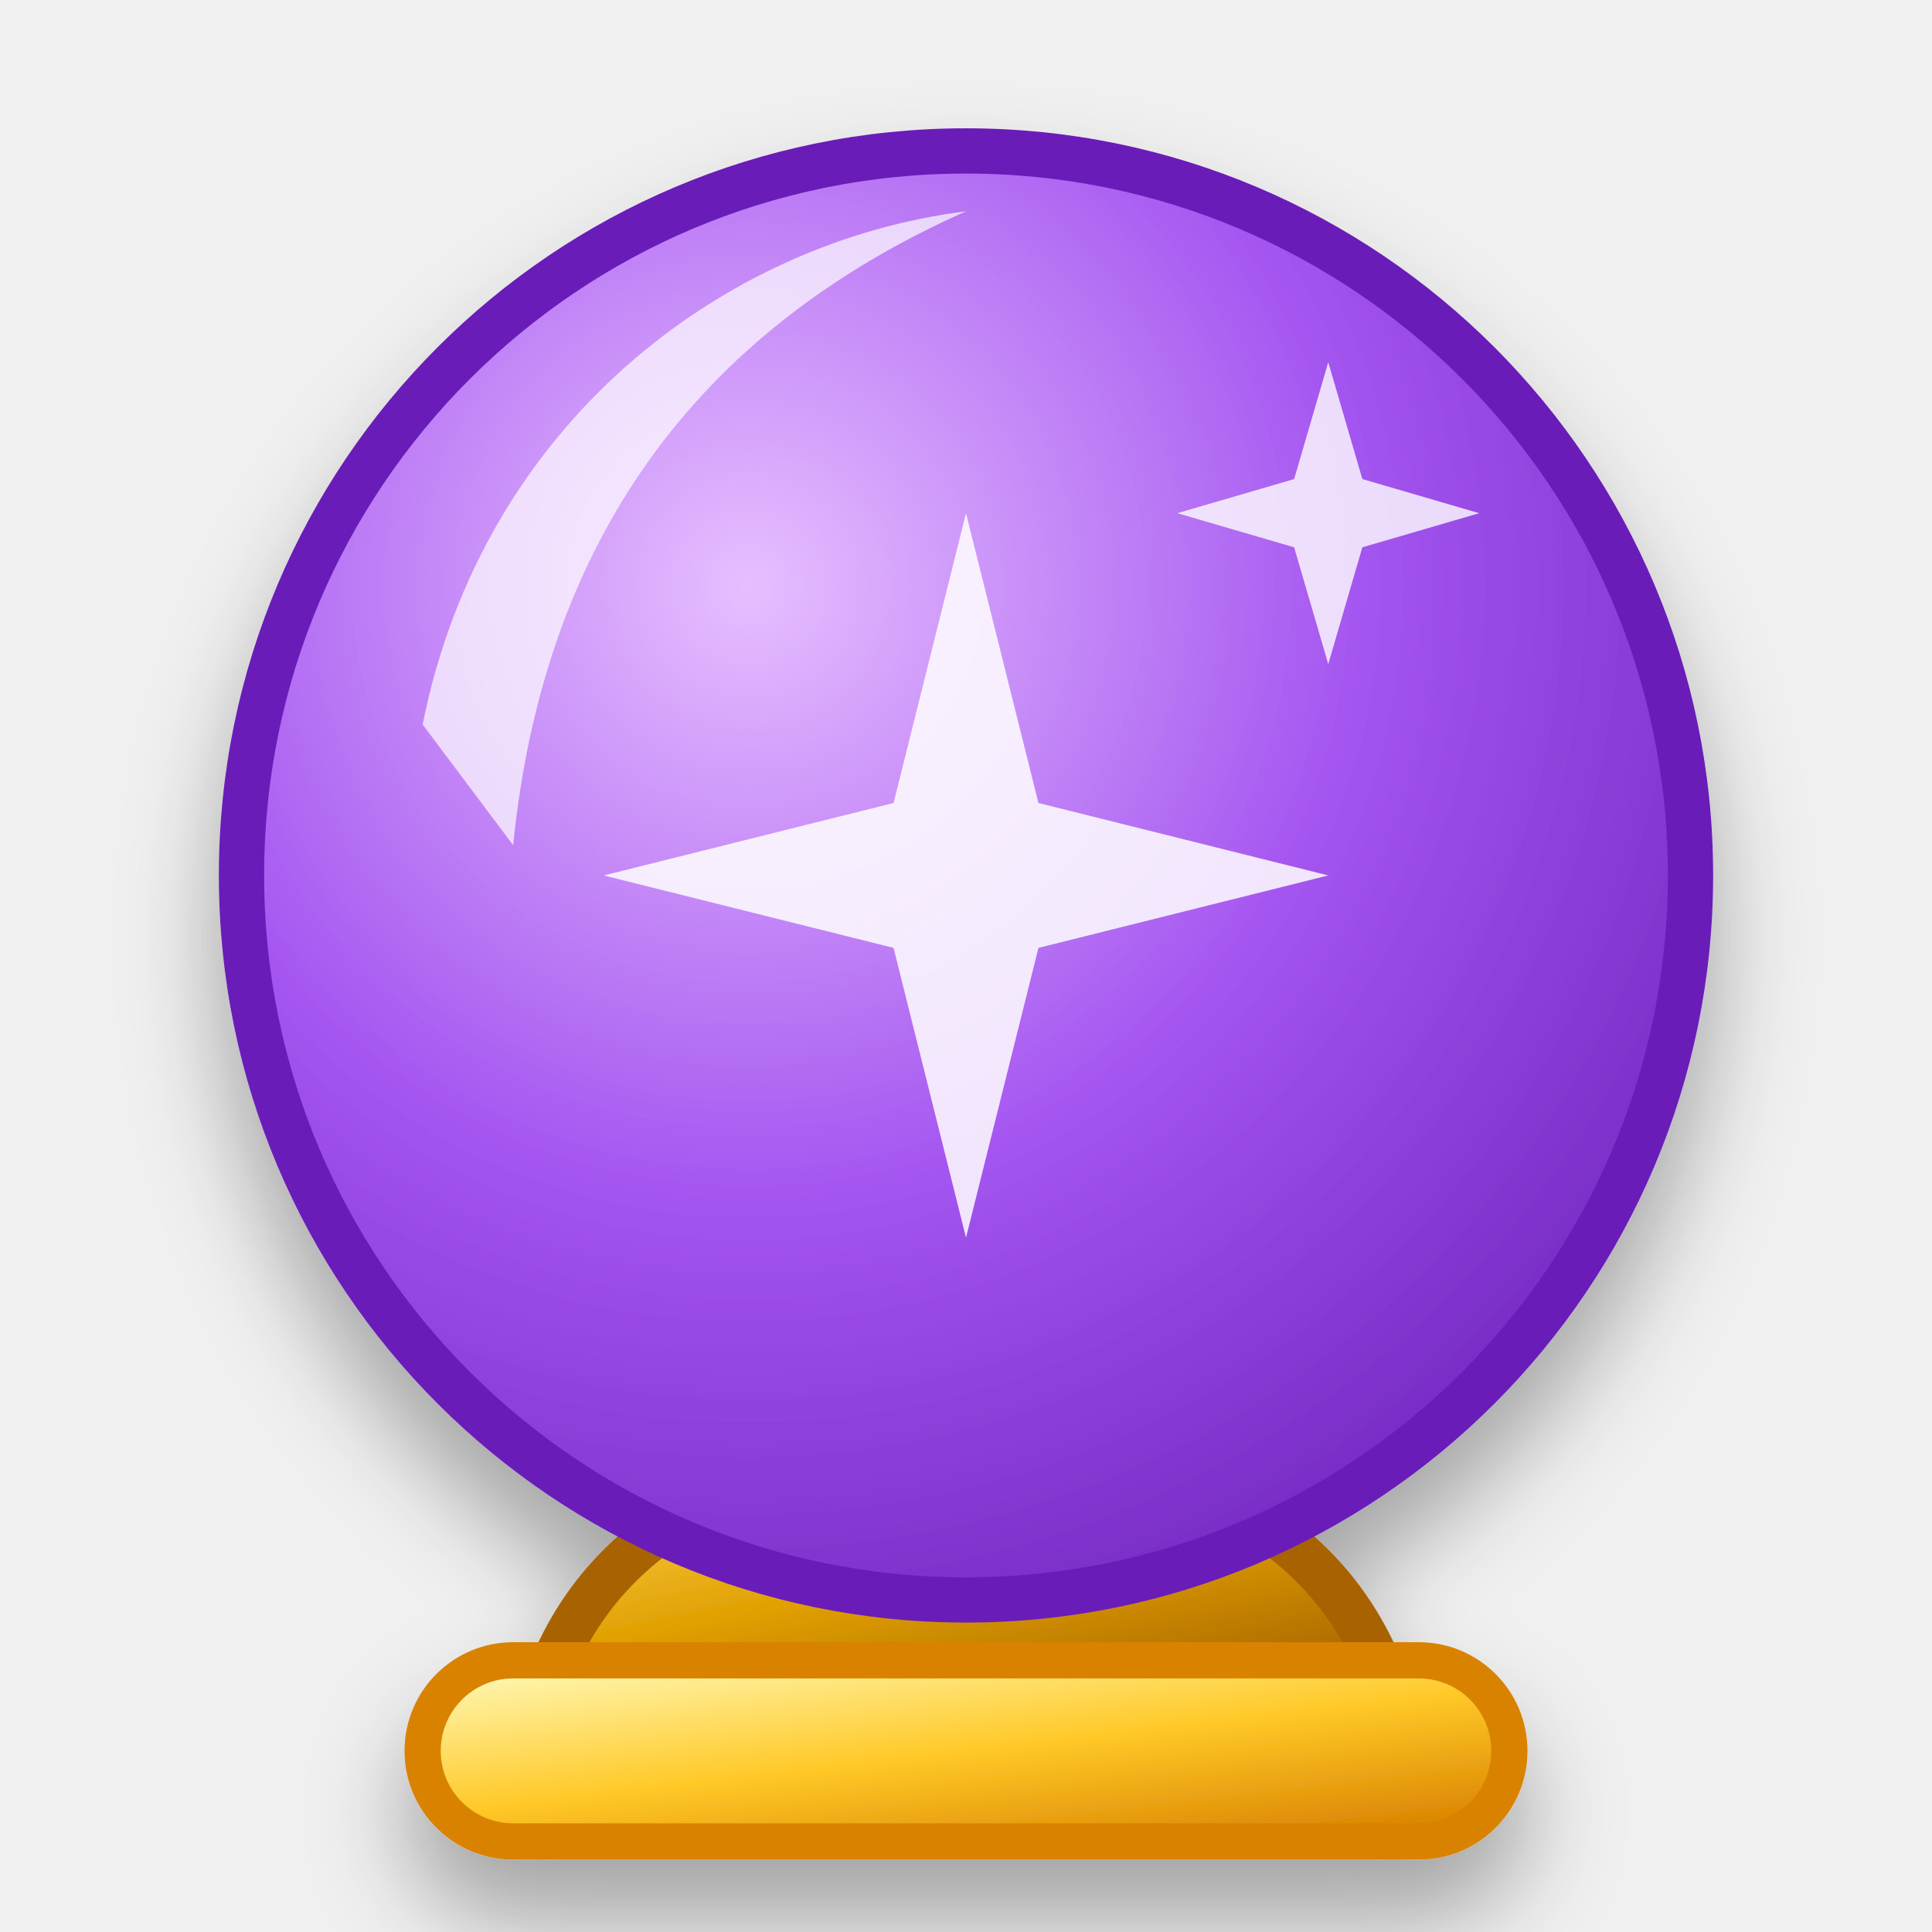
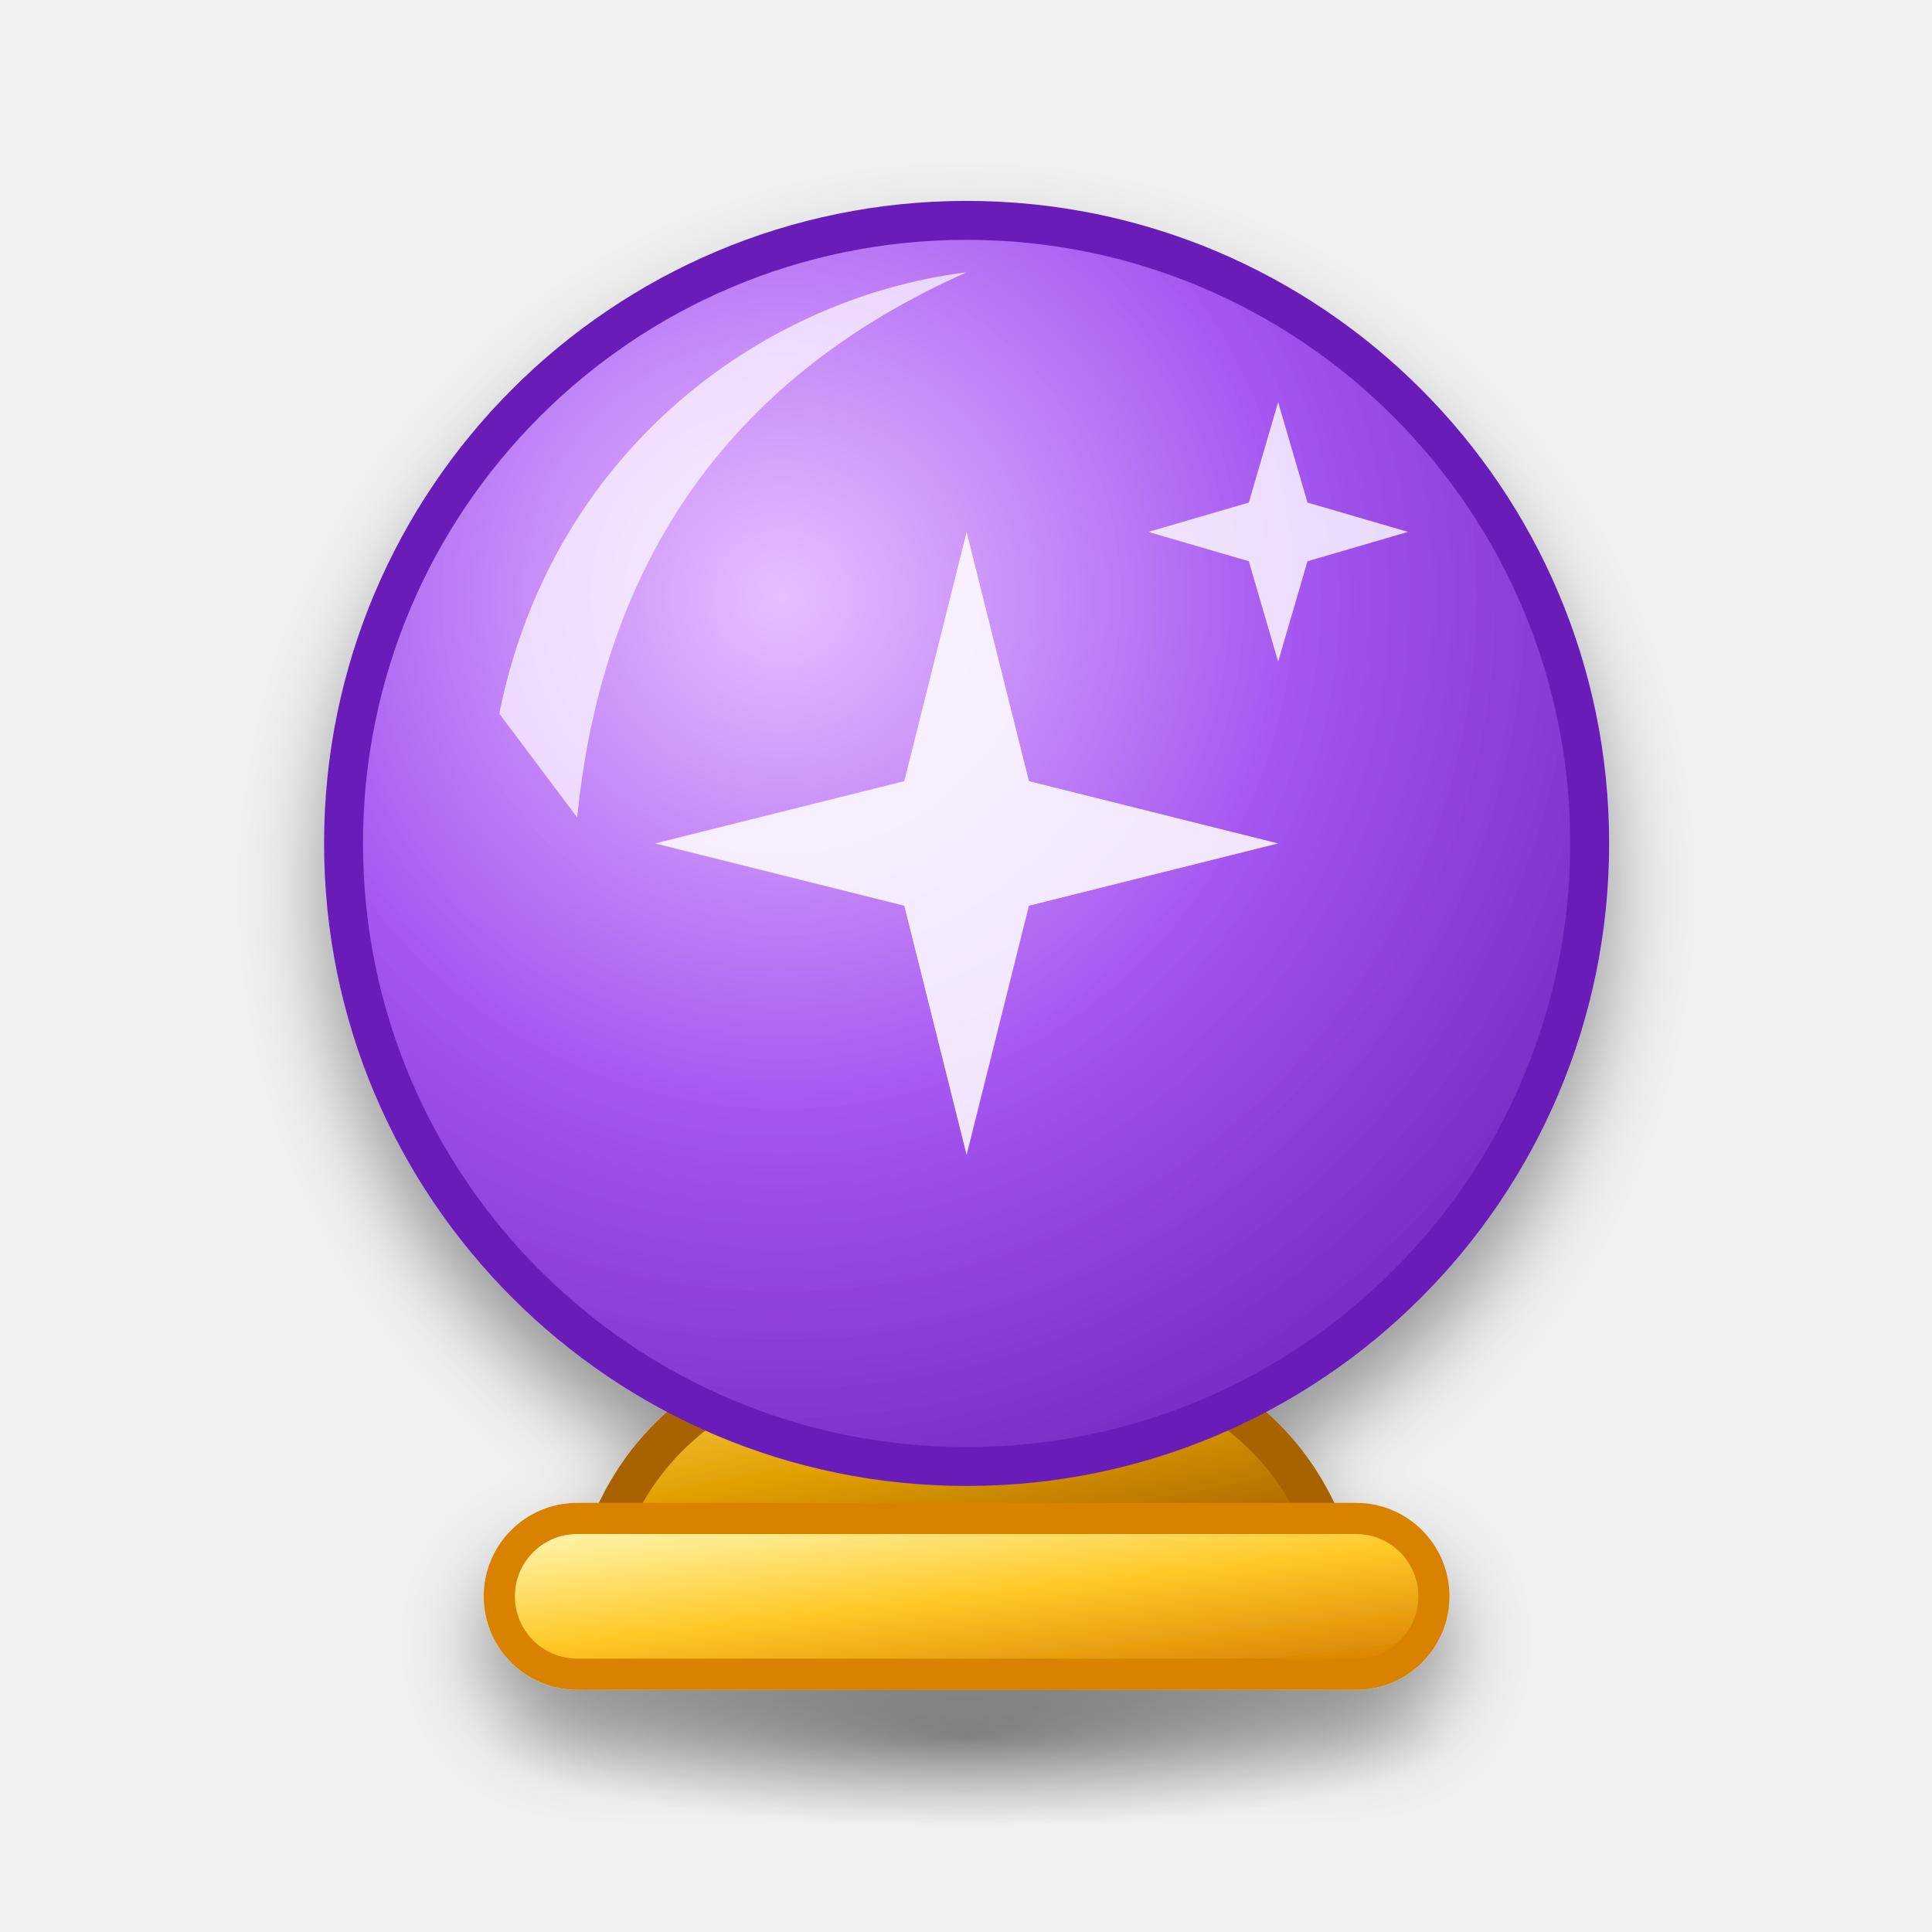
<svg xmlns="http://www.w3.org/2000/svg" viewBox="0 0 64 64" width="64" height="64">
  <defs>
    <linearGradient id="crystal-goldD" x1=".15" y1="0" x2=".85" y2="1">
      <stop offset="0" stop-color="#ffd55a" />
      <stop offset="0.5" stop-color="#e0a000" />
      <stop offset="1" stop-color="#a86400" />
    </linearGradient>
    <linearGradient id="crystal-gold" x1=".15" y1="0" x2=".85" y2="1">
      <stop offset="0" stop-color="#fff6b0" />
      <stop offset="0.5" stop-color="#ffc928" />
      <stop offset="1" stop-color="#d98200" />
    </linearGradient>
    <radialGradient id="crystal-purpleR" cx=".35" cy=".3" r=".85">
      <stop offset="0" stop-color="#e6bfff" />
      <stop offset="0.5" stop-color="#a455f0" />
      <stop offset="1" stop-color="#6a1fb8" />
    </radialGradient>
-     <filter id="crystal-s" x="-20%" y="-20%" width="140%" height="150%">
-       <feDropShadow dx="0" dy="2" stdDeviation="1.6" flood-color="#000" flood-opacity=".32" />
+     <filter id="crystal-3d" x="-25%" y="-25%" width="150%" height="160%" color-interpolation-filters="sRGB">
+       <feGaussianBlur in="SourceAlpha" stdDeviation="1.7" result="bl" />
+       <feSpecularLighting in="bl" surfaceScale="5" specularConstant=".9" specularExponent="26" lighting-color="#ffffff" result="sp">
+         <feDistantLight azimuth="225" elevation="52" />
+       </feSpecularLighting>
+       <feComposite in="sp" in2="SourceAlpha" operator="in" result="spIn" />
+       <feComposite in="SourceGraphic" in2="spIn" operator="arithmetic" k1="0" k2="1" k3=".85" k4="0" result="lit" />
+       <feOffset in="SourceAlpha" dx="-.9" dy="-1.5" result="of" />
+       <feComposite in="SourceAlpha" in2="of" operator="out" result="rim" />
+       <feFlood flood-color="#1a0a00" flood-opacity=".34" result="fl" />
+       <feComposite in="fl" in2="rim" operator="in" result="shade" />
+       <feMerge result="body">
+         <feMergeNode in="lit" />
+         <feMergeNode in="shade" />
+       </feMerge>
+       <feDropShadow in="body" dx="0" dy="1.8" stdDeviation="1.5" flood-color="#000" flood-opacity=".38" />
    </filter>
+     <radialGradient id="crystal-cs">
+       <stop offset="0" stop-color="#000" stop-opacity=".34" />
+       <stop offset="1" stop-color="#000" stop-opacity="0" />
+     </radialGradient>
  </defs>
-   <g filter="url(#crystal-s)">
+   <ellipse cx="32" cy="57.5" rx="16" ry="3" fill="url(#crystal-cs)" />
+   <g transform="translate(4.5 3) scale(.86)" filter="url(#crystal-3d)">
    <path d="M18 56 C20 50 26 48 32 48 C38 48 44 50 46 56Z" fill="url(#crystal-goldD)" stroke="#a86400" stroke-width="1.5" stroke-linejoin="round" stroke-linecap="round" />
    <rect x="14" y="55" width="36" height="6" rx="3" fill="url(#crystal-gold)" stroke="#d98200" stroke-width="1.2" />
    <circle cx="32" cy="29" r="24" fill="url(#crystal-purpleR)" stroke="#6a1fb8" stroke-width="1.5" />
    <path d="M32 17L34.4 26.6L44 29L34.4 31.4L32 41L29.6 31.4L20 29L29.6 26.6Z" fill="#fff" opacity="0.85" />
    <path d="M44 12L45.13 15.87L49 17L45.13 18.13L44 22L42.87 18.13L39 17L42.87 15.87Z" fill="#fff" opacity="0.8" />
    <path d="M14 24 C16 14 24 8 32 7 C23 11 18 18 17 28Z" fill="#fff" opacity="0.7" />
  </g>
</svg>
